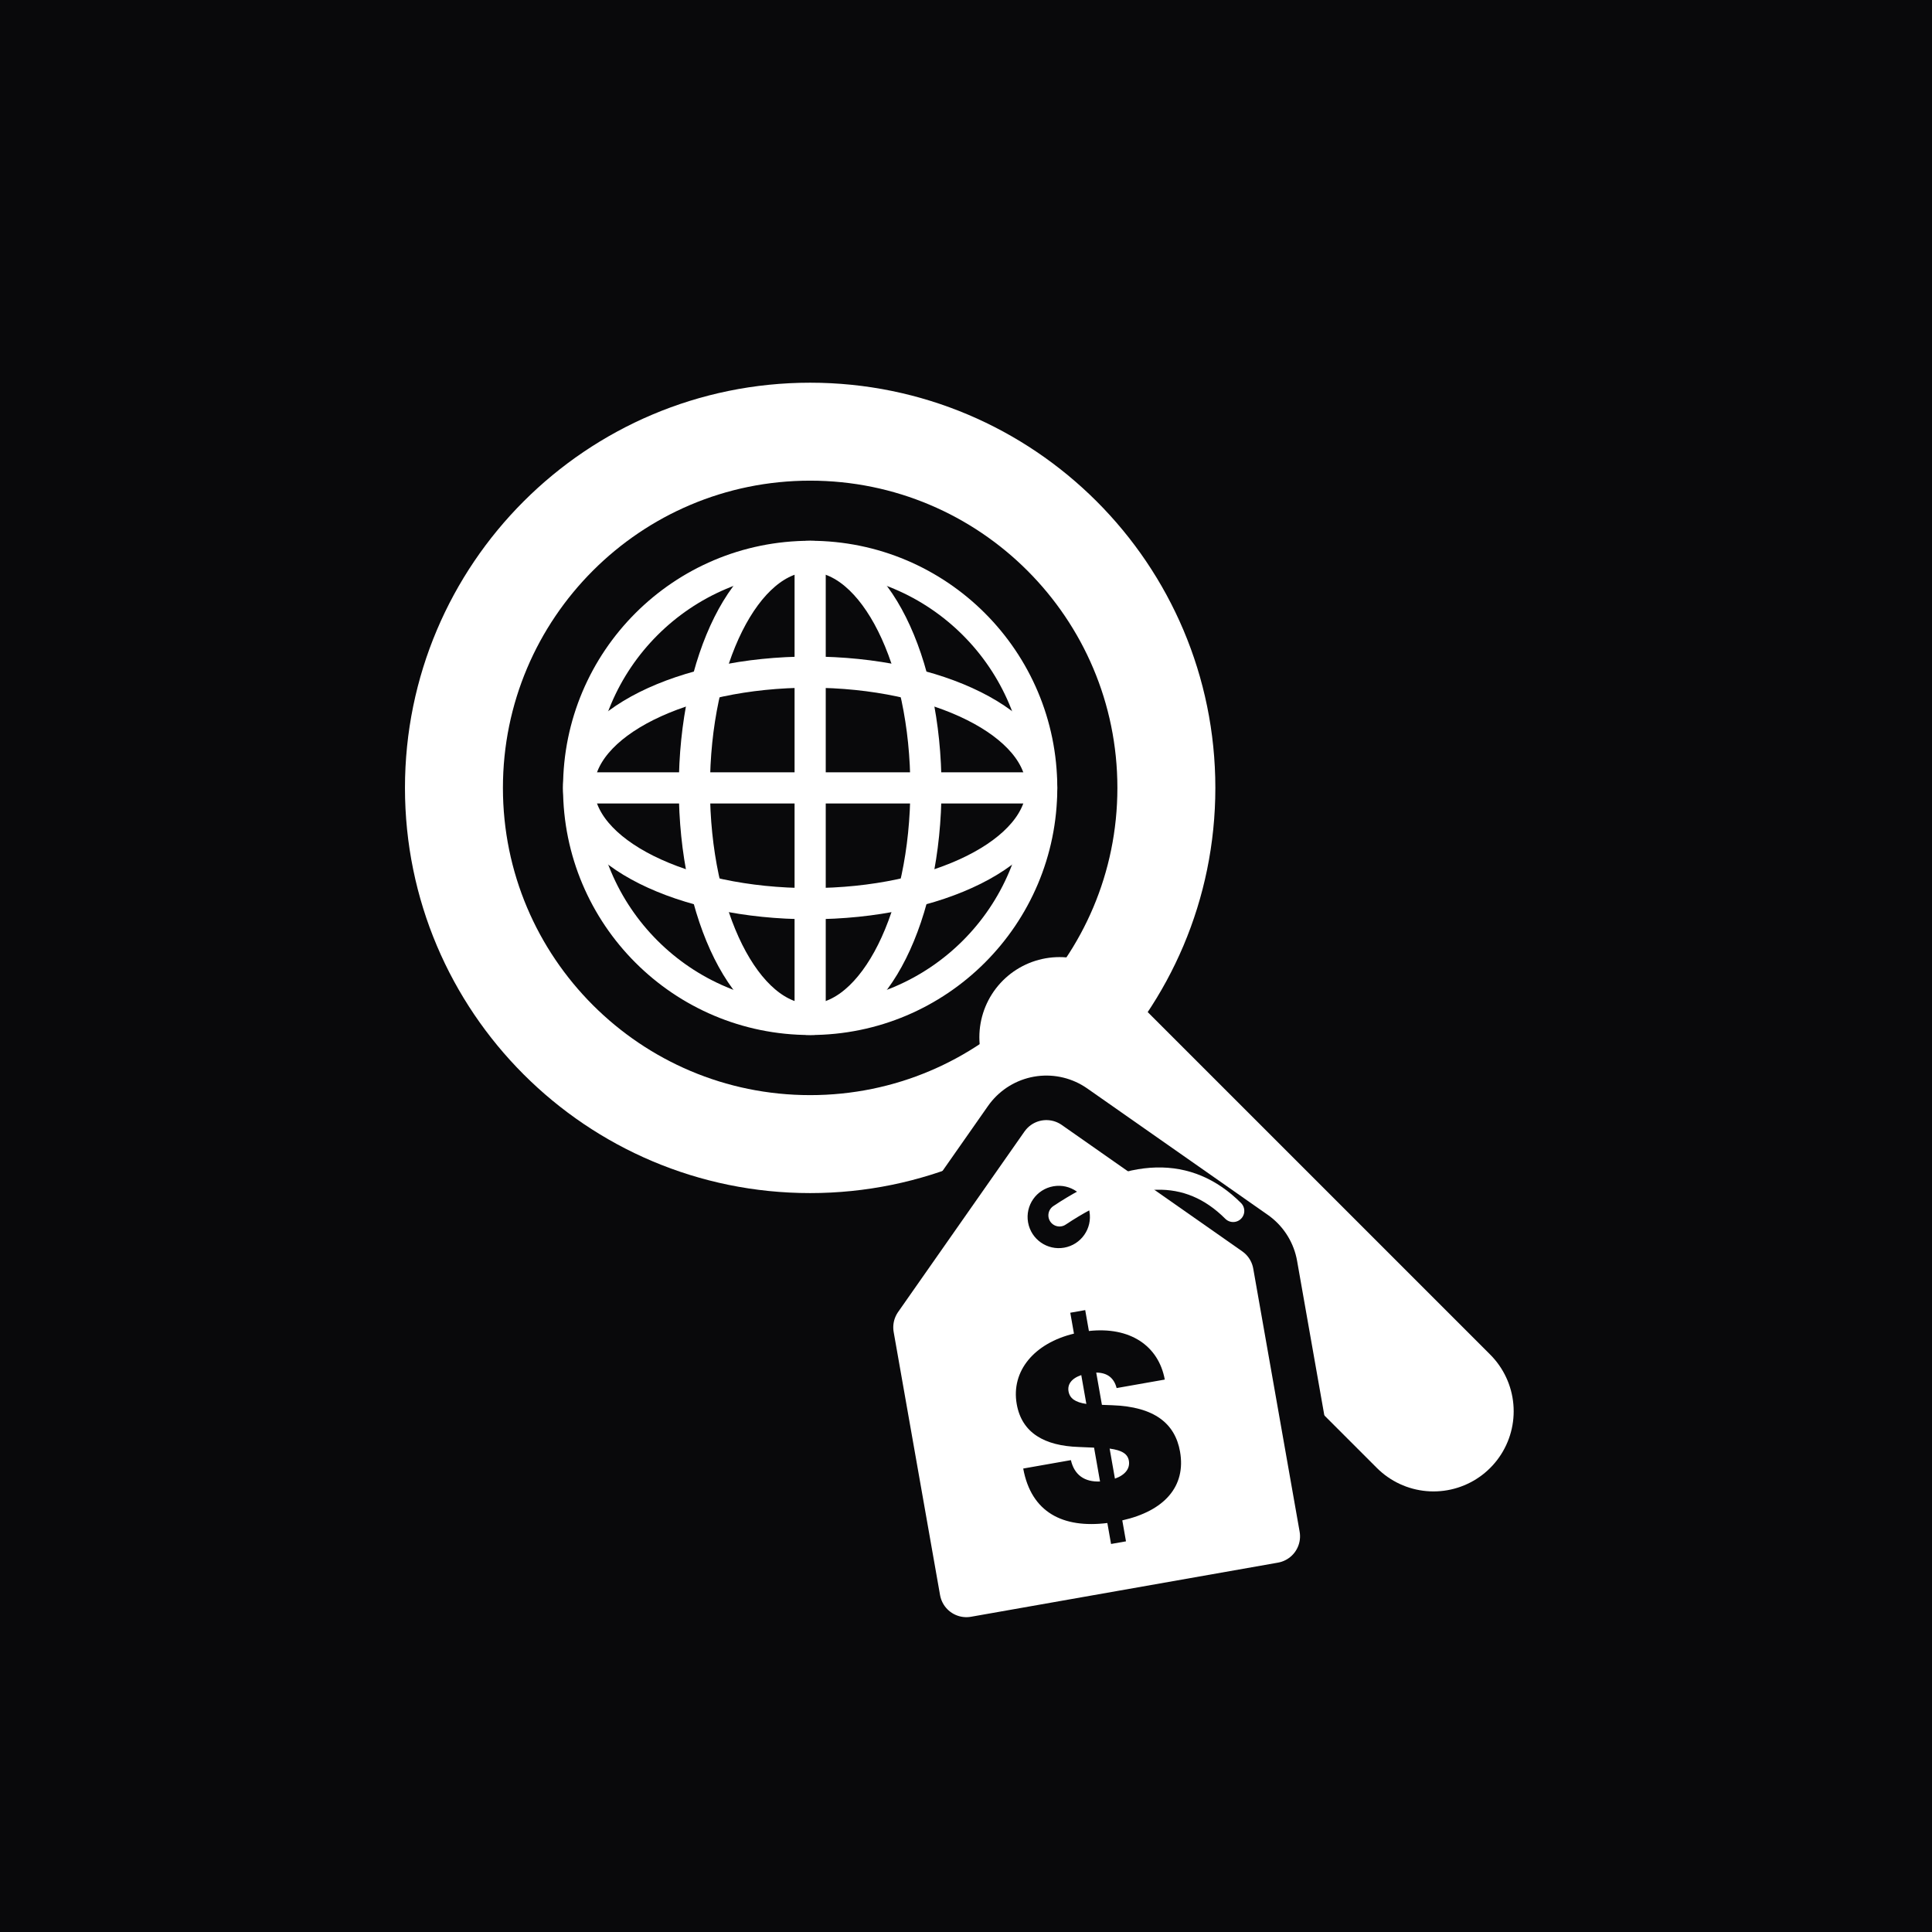
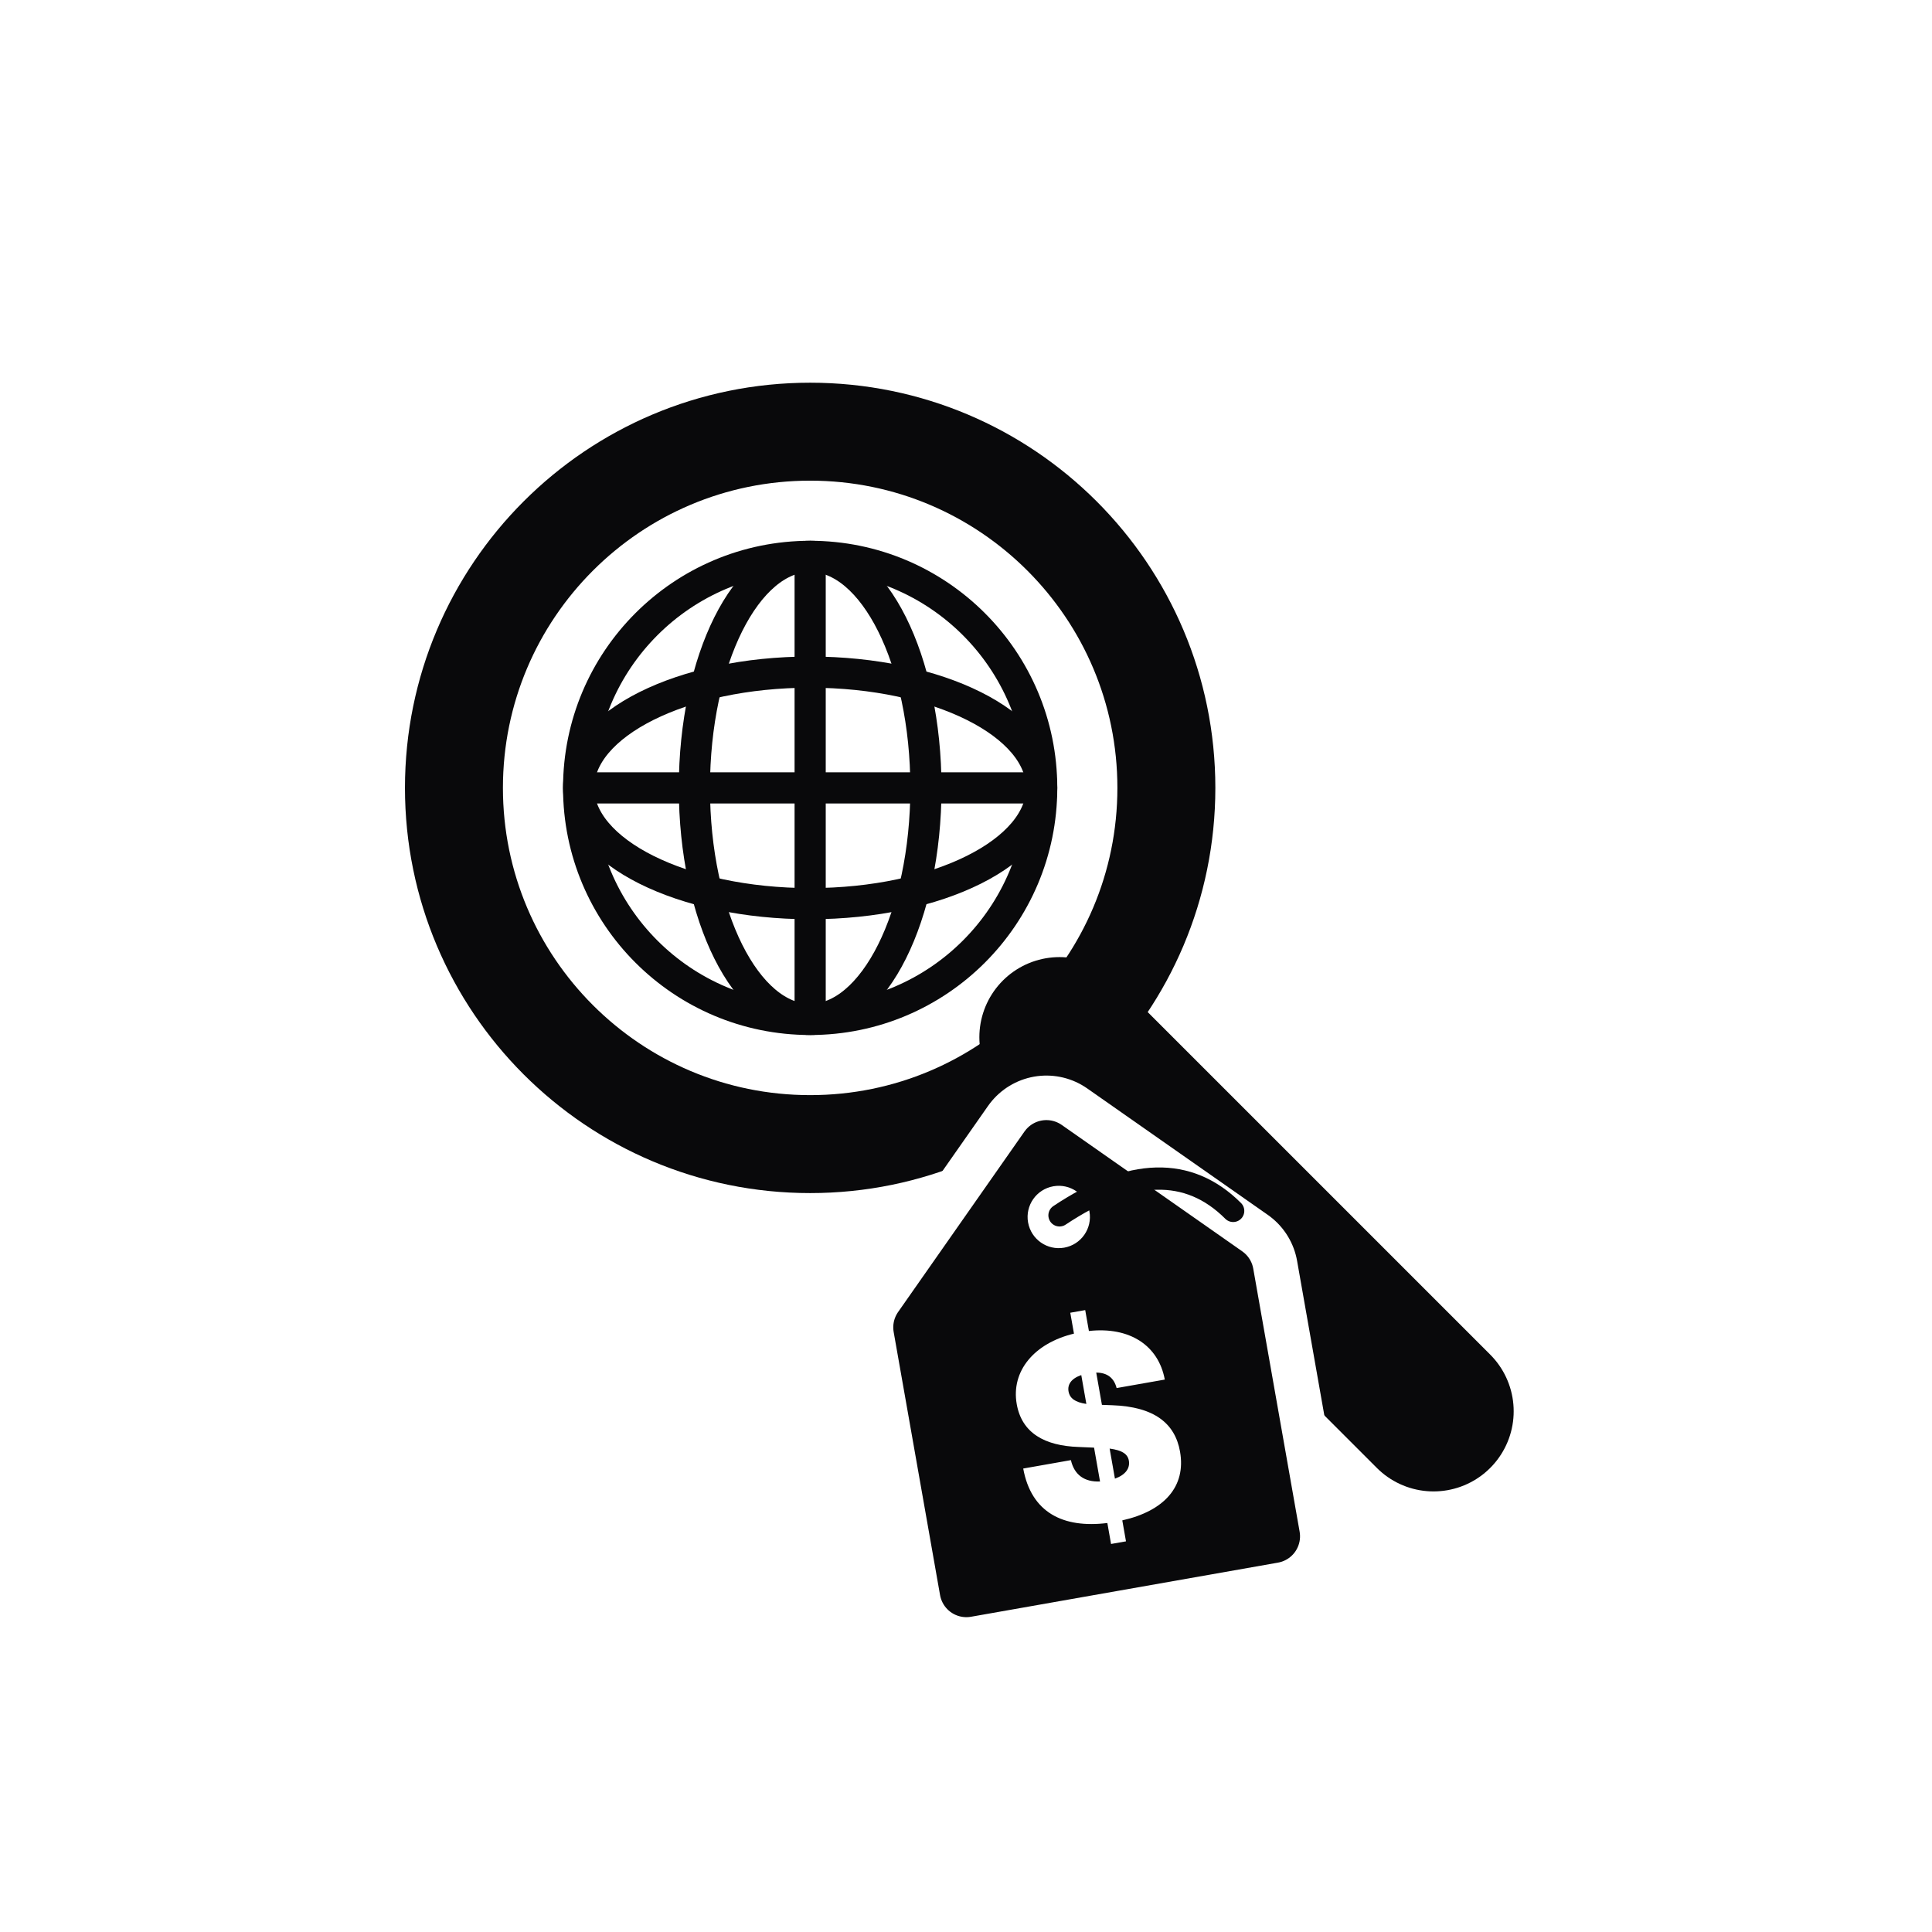
<svg xmlns="http://www.w3.org/2000/svg" width="512" height="512" viewBox="0 0 512 512">
  <defs>
    <mask id="tag-cut-icon">
      <rect x="-100" y="-100" width="800" height="800" fill="white" />
      <g transform="translate(170, 230) rotate(-10)">
        <path d="M 0 -40 L 35 -5 L 35 55 L -35 55 L -35 -5 Z" fill="black" stroke="black" stroke-width="32" stroke-linejoin="round" />
      </g>
    </mask>
    <mask id="tag-hole-text-icon">
      <rect x="-100" y="-100" width="200" height="200" fill="white" />
      <circle cx="0" cy="-24" r="7" fill="black" />
      <text x="0" y="24" font-size="58" font-family="system-ui, -apple-system, sans-serif" font-weight="900" fill="black" text-anchor="middle" dominant-baseline="central">$</text>
    </mask>
  </defs>
-   <rect width="512" height="512" fill="#09090b" />
+   <rect width="512" height="512" fill="#ffffff" />
  <g transform="translate(84.9, 79) scale(1.18)">
    <g mask="url(#tag-cut-icon)">
-       <line x1="166" y1="166" x2="250" y2="250" stroke="#ffffff" stroke-width="36" stroke-linecap="round" />
-       <circle cx="110" cy="110" r="80" fill="none" stroke="#ffffff" stroke-width="22" />
-       <g fill="none" stroke="#ffffff" stroke-width="7">
+       <line x1="166" y1="166" x2="250" y2="250" stroke="#09090b" stroke-width="36" stroke-linecap="round" />
+       <circle cx="110" cy="110" r="80" fill="none" stroke="#09090b" stroke-width="22" />
+       <g fill="none" stroke="#09090b" stroke-width="7">
        <circle cx="110" cy="110" r="52" />
        <line x1="110" y1="58" x2="110" y2="162" />
        <line x1="58" y1="110" x2="162" y2="110" />
        <ellipse cx="110" cy="110" rx="26" ry="52" />
        <ellipse cx="110" cy="110" rx="52" ry="26" />
      </g>
    </g>
-     <path d="M 166 206 Q 190 190 205 205" fill="none" stroke="#ffffff" stroke-width="5" stroke-linecap="round" />
+     <path d="M 166 206 Q 190 190 205 205" fill="none" stroke="#09090b" stroke-width="5" stroke-linecap="round" />
    <g transform="translate(170, 230) rotate(-10)">
-       <path d="M 0 -40 L 35 -5 L 35 55 L -35 55 L -35 -5 Z" fill="#ffffff" stroke="#ffffff" stroke-width="12" stroke-linejoin="round" mask="url(#tag-hole-text-icon)" />
+       <path d="M 0 -40 L 35 -5 L 35 55 L -35 55 L -35 -5 Z" fill="#09090b" stroke="#09090b" stroke-width="12" stroke-linejoin="round" mask="url(#tag-hole-text-icon)" />
    </g>
  </g>
</svg>
